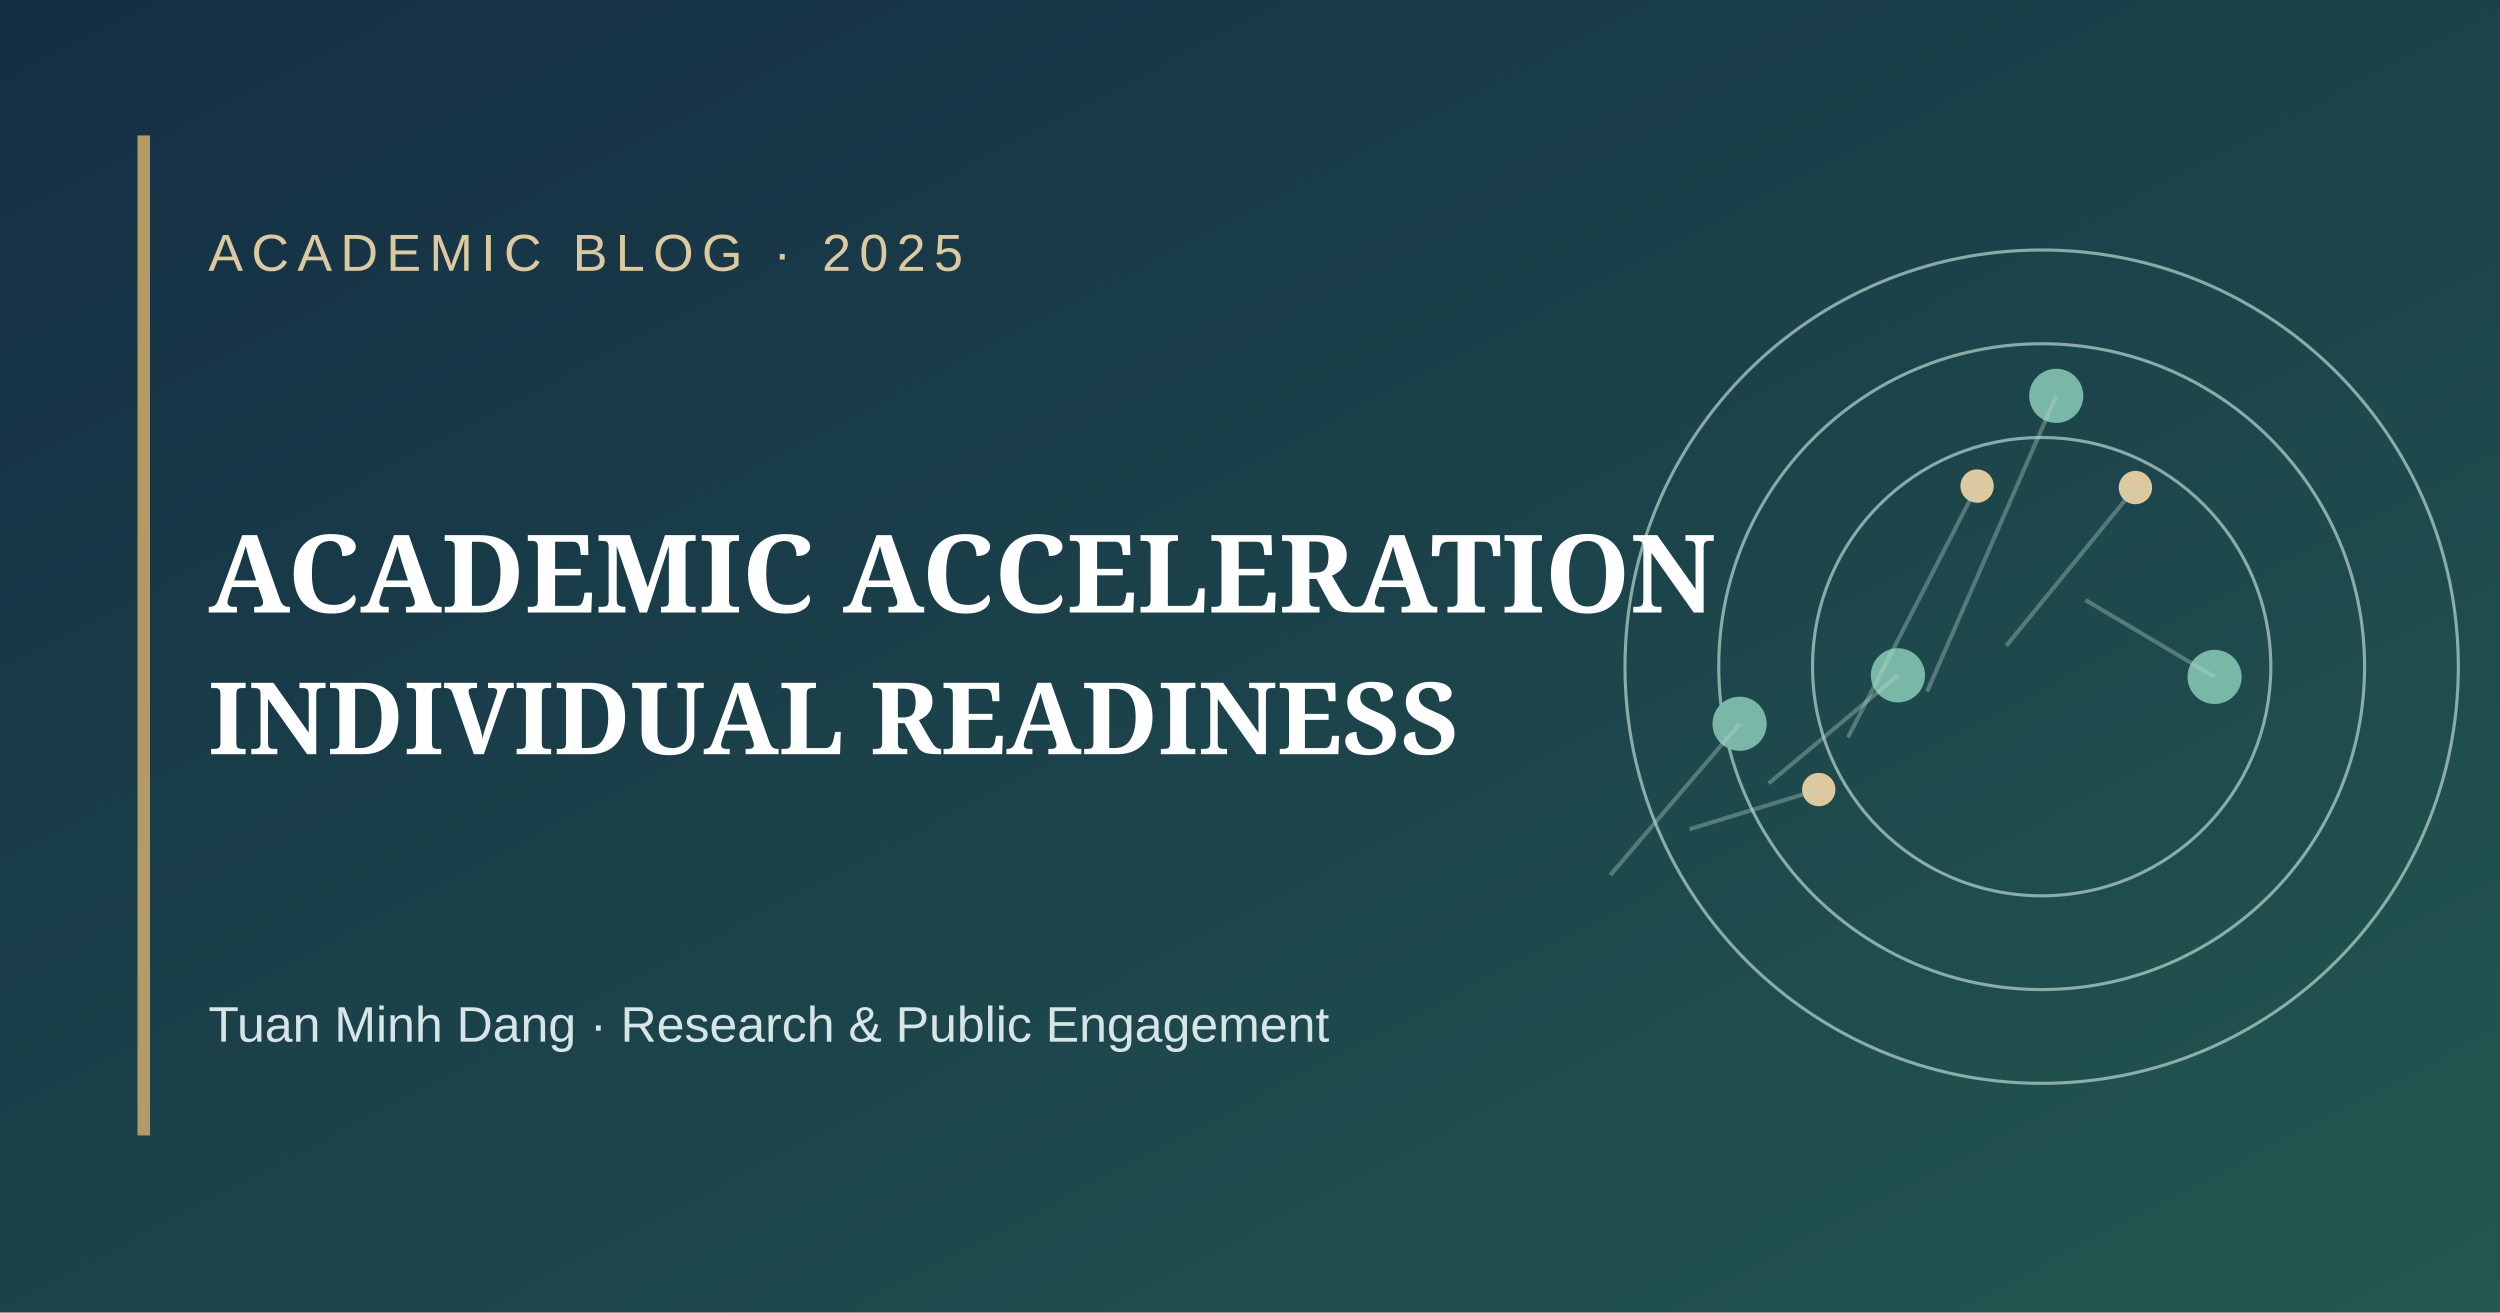
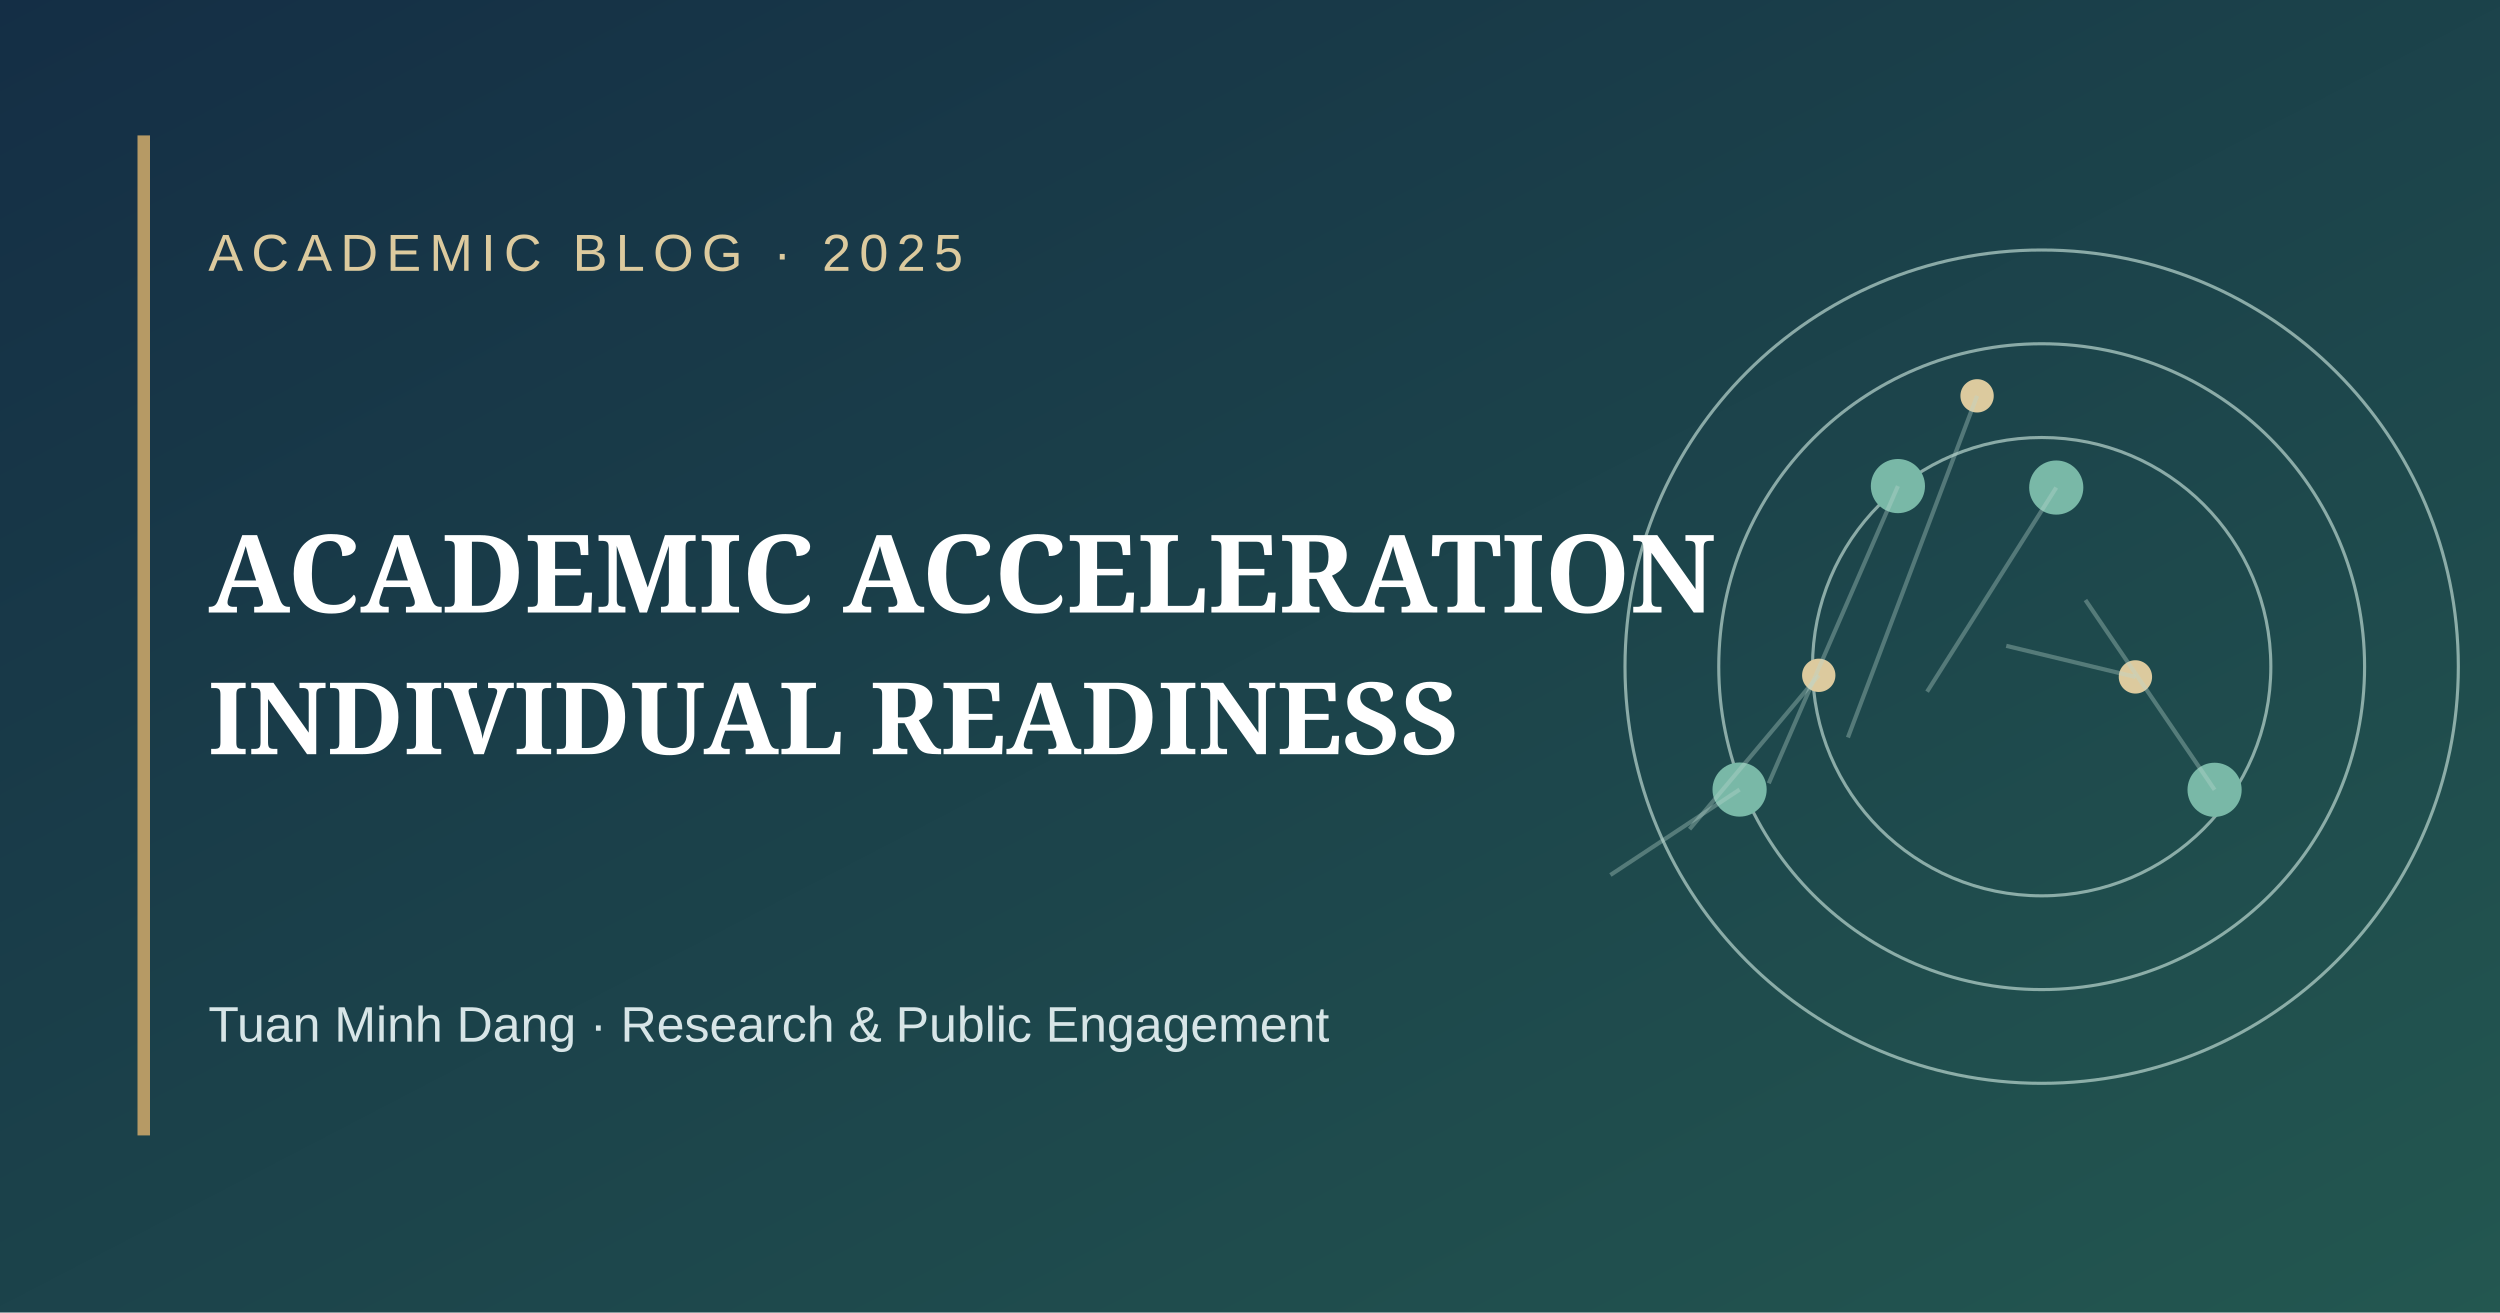
<svg xmlns="http://www.w3.org/2000/svg" width="1200" height="630" viewBox="0 0 1200 630">
  <defs>
    <linearGradient id="g" x2="1" y2="1">
      <stop stop-color="#142e45" />
      <stop offset="1" stop-color="#235750" />
    </linearGradient>
  </defs>
  <rect width="1200" height="630" fill="url(#g)" />
  <rect x="66" y="65" width="6" height="480" fill="#b69a65" />
  <g opacity=".7" fill="none" stroke="#b9d6ce" stroke-width="1.5">
    <circle cx="980" cy="320" r="155" />
    <circle cx="980" cy="320" r="200" />
    <circle cx="980" cy="320" r="110" />
  </g>
-   <circle cx="835" cy="347.414" r="13" fill="#79b8a7" />
-   <path d="M835 347.414 L773 420" stroke="#b9d6ce" stroke-opacity=".35" stroke-width="2" />
-   <circle cx="873" cy="378.989" r="8" fill="#dcca9e" />
-   <path d="M873 378.989 L811 398" stroke="#b9d6ce" stroke-opacity=".35" stroke-width="2" />
-   <circle cx="911" cy="324.151" r="13" fill="#79b8a7" />
-   <path d="M911 324.151 L849 376" stroke="#b9d6ce" stroke-opacity=".35" stroke-width="2" />
-   <circle cx="949" cy="233.318" r="8" fill="#dcca9e" />
-   <path d="M949 233.318 L887 354" stroke="#b9d6ce" stroke-opacity=".35" stroke-width="2" />
-   <circle cx="987" cy="190.001" r="13" fill="#79b8a7" />
-   <path d="M987 190.001 L925 332" stroke="#b9d6ce" stroke-opacity=".35" stroke-width="2" />
-   <circle cx="1025" cy="234.026" r="8" fill="#dcca9e" />
-   <path d="M1025 234.026 L963 310" stroke="#b9d6ce" stroke-opacity=".35" stroke-width="2" />
-   <circle cx="1063" cy="324.916" r="13" fill="#79b8a7" />
-   <path d="M1063 324.916 L1001 288" stroke="#b9d6ce" stroke-opacity=".35" stroke-width="2" />
+   <circle cx="835" cy="378.989" r="13" fill="#79b8a7" />
+   <path d="M835 378.989 L773 420" stroke="#b9d6ce" stroke-opacity=".35" stroke-width="2" />
+   <circle cx="873" cy="324.151" r="8" fill="#dcca9e" />
+   <path d="M873 324.151 L811 398" stroke="#b9d6ce" stroke-opacity=".35" stroke-width="2" />
+   <circle cx="911" cy="233.318" r="13" fill="#79b8a7" />
+   <path d="M911 233.318 L849 376" stroke="#b9d6ce" stroke-opacity=".35" stroke-width="2" />
+   <circle cx="949" cy="190.001" r="8" fill="#dcca9e" />
+   <path d="M949 190.001 L887 354" stroke="#b9d6ce" stroke-opacity=".35" stroke-width="2" />
+   <circle cx="987" cy="234.026" r="13" fill="#79b8a7" />
+   <path d="M987 234.026 L925 332" stroke="#b9d6ce" stroke-opacity=".35" stroke-width="2" />
+   <circle cx="1025" cy="324.916" r="8" fill="#dcca9e" />
+   <path d="M1025 324.916 L963 310" stroke="#b9d6ce" stroke-opacity=".35" stroke-width="2" />
+   <circle cx="1063" cy="379.108" r="13" fill="#79b8a7" />
+   <path d="M1063 379.108 L1001 288" stroke="#b9d6ce" stroke-opacity=".35" stroke-width="2" />
  <text x="100" y="130" fill="#dcca9e" font-family="Arial,sans-serif" font-size="25" letter-spacing="4">ACADEMIC BLOG · 2025</text>
  <text x="100" y="294" fill="white" font-family="Georgia,serif" font-size="52" font-weight="bold">ACADEMIC ACCELERATION</text>
  <text x="100" y="362" fill="white" font-family="Georgia,serif" font-size="48" font-weight="bold">INDIVIDUAL READINESS</text>
  <text x="100" y="500" fill="#d7e5e7" font-family="Arial,sans-serif" font-size="24">Tuan Minh Dang · Research &amp; Public Engagement</text>
</svg>
